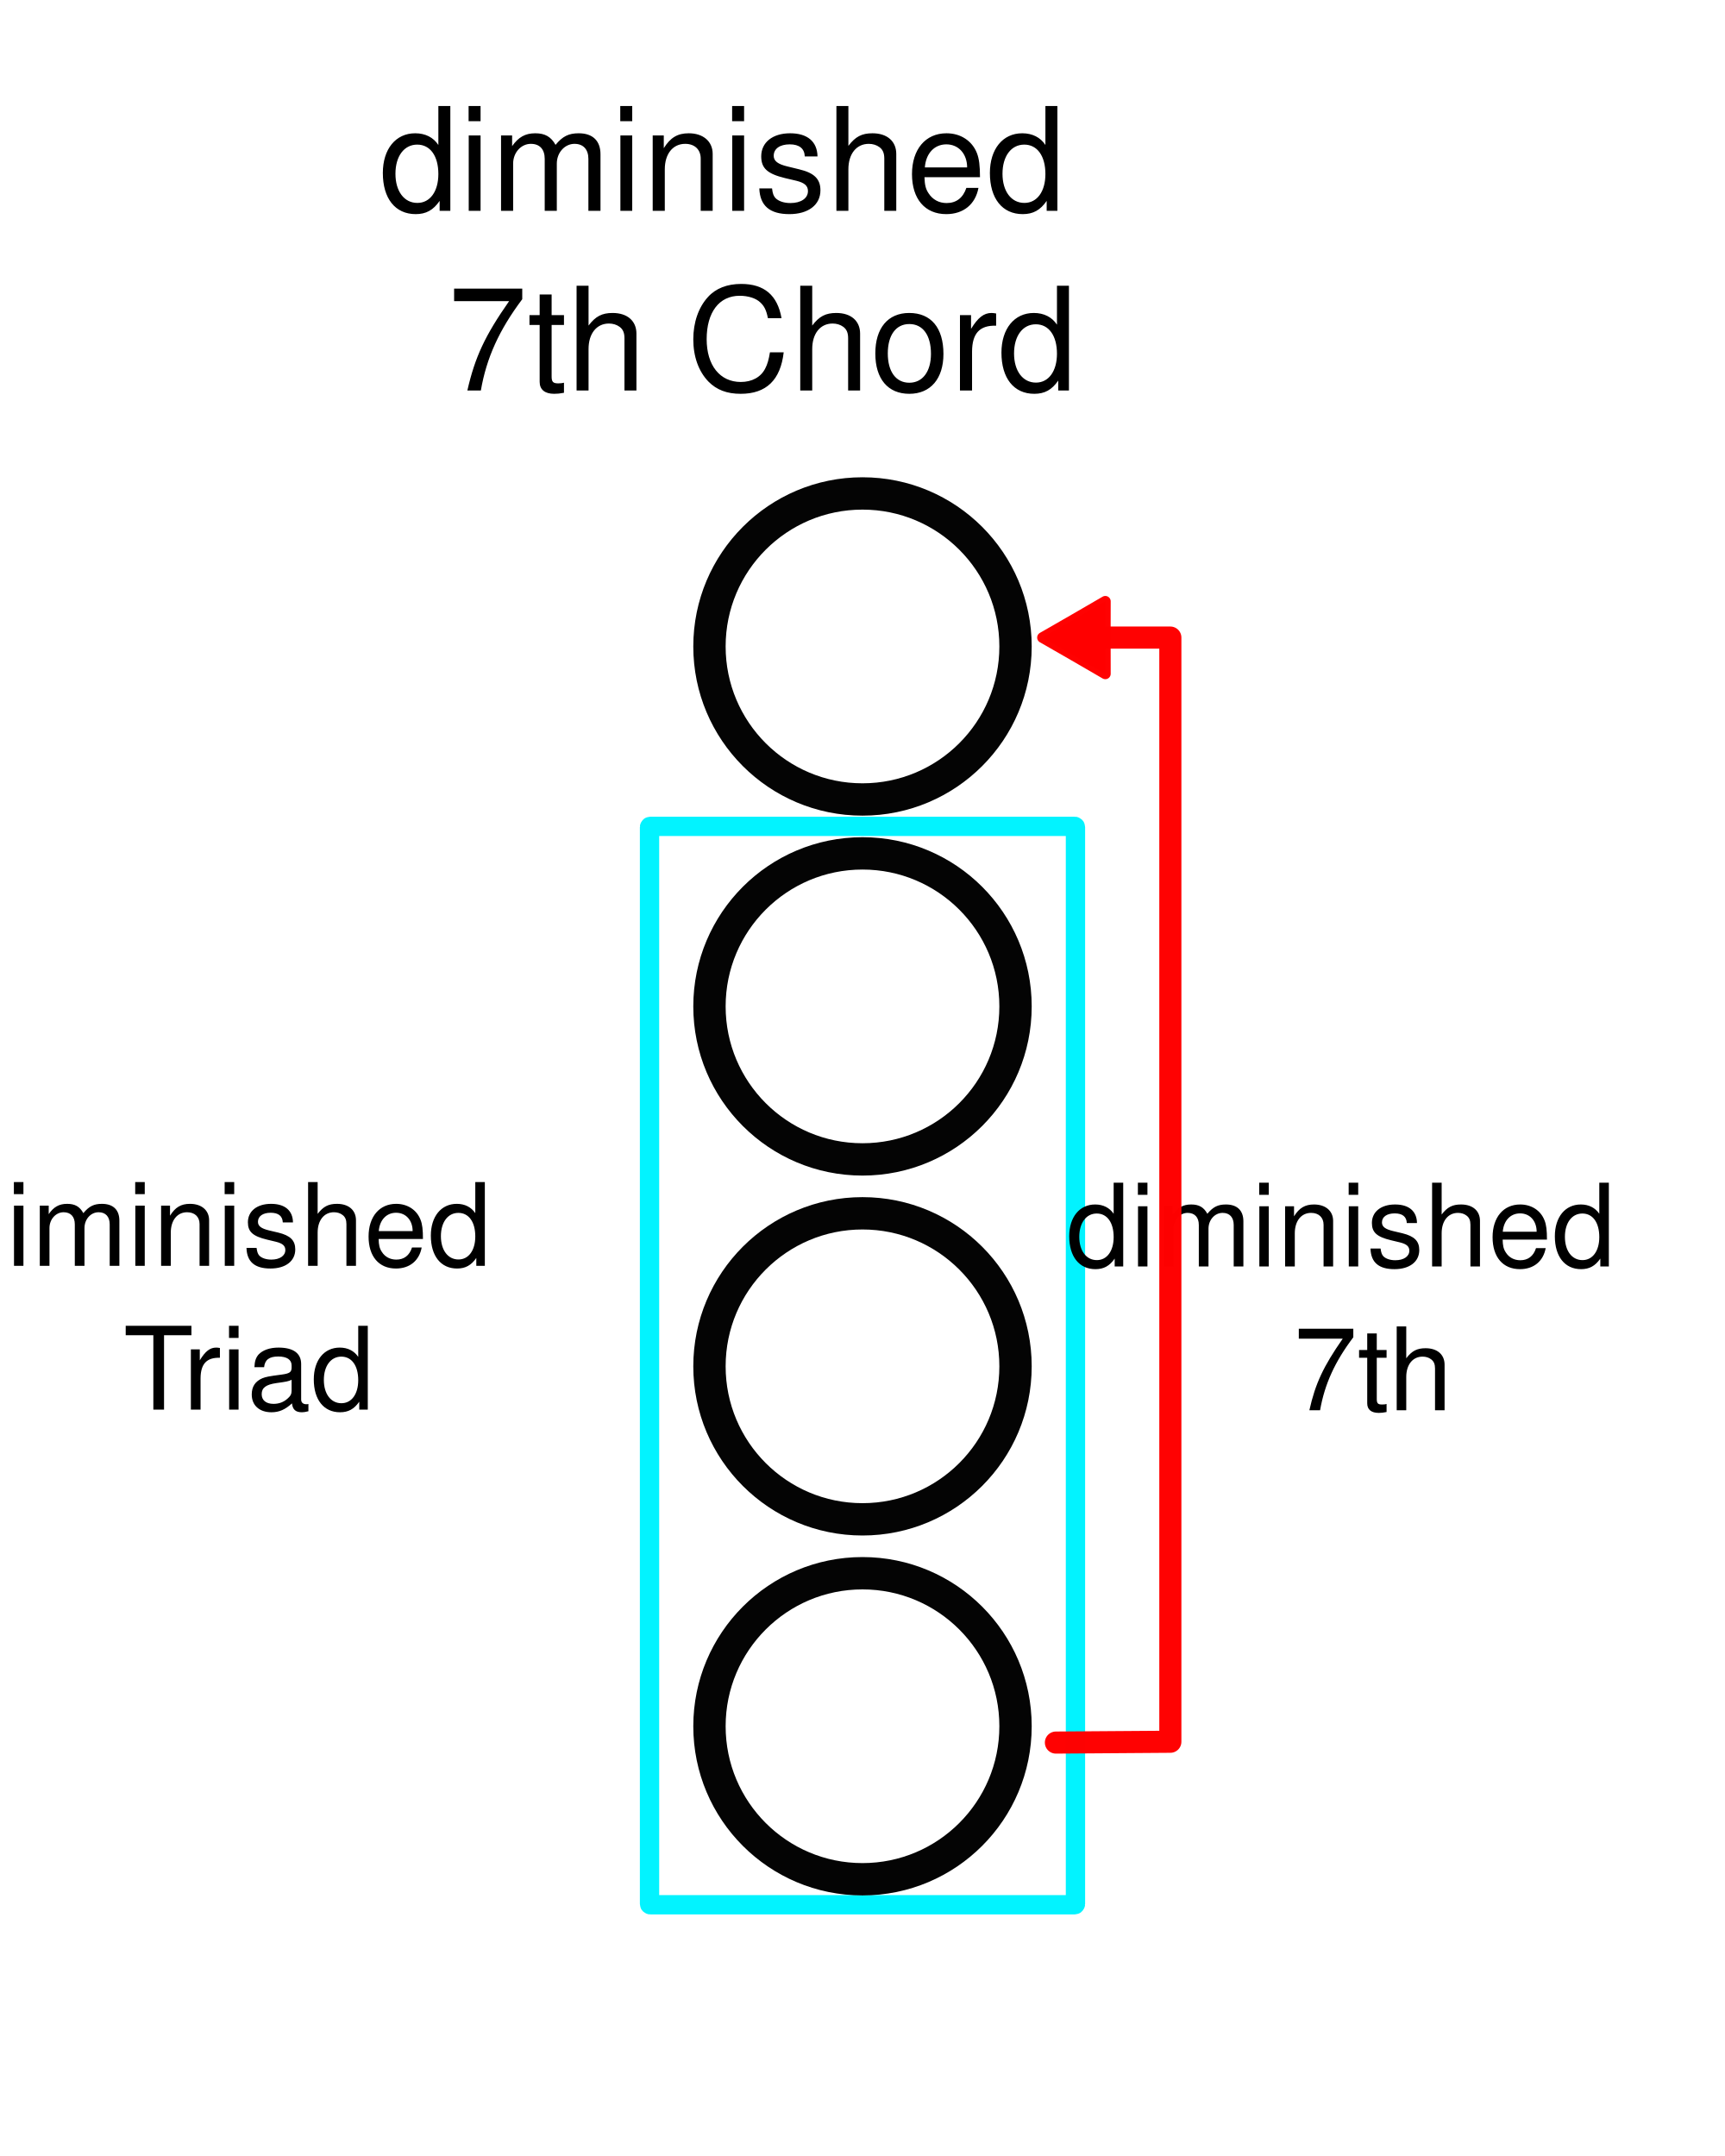
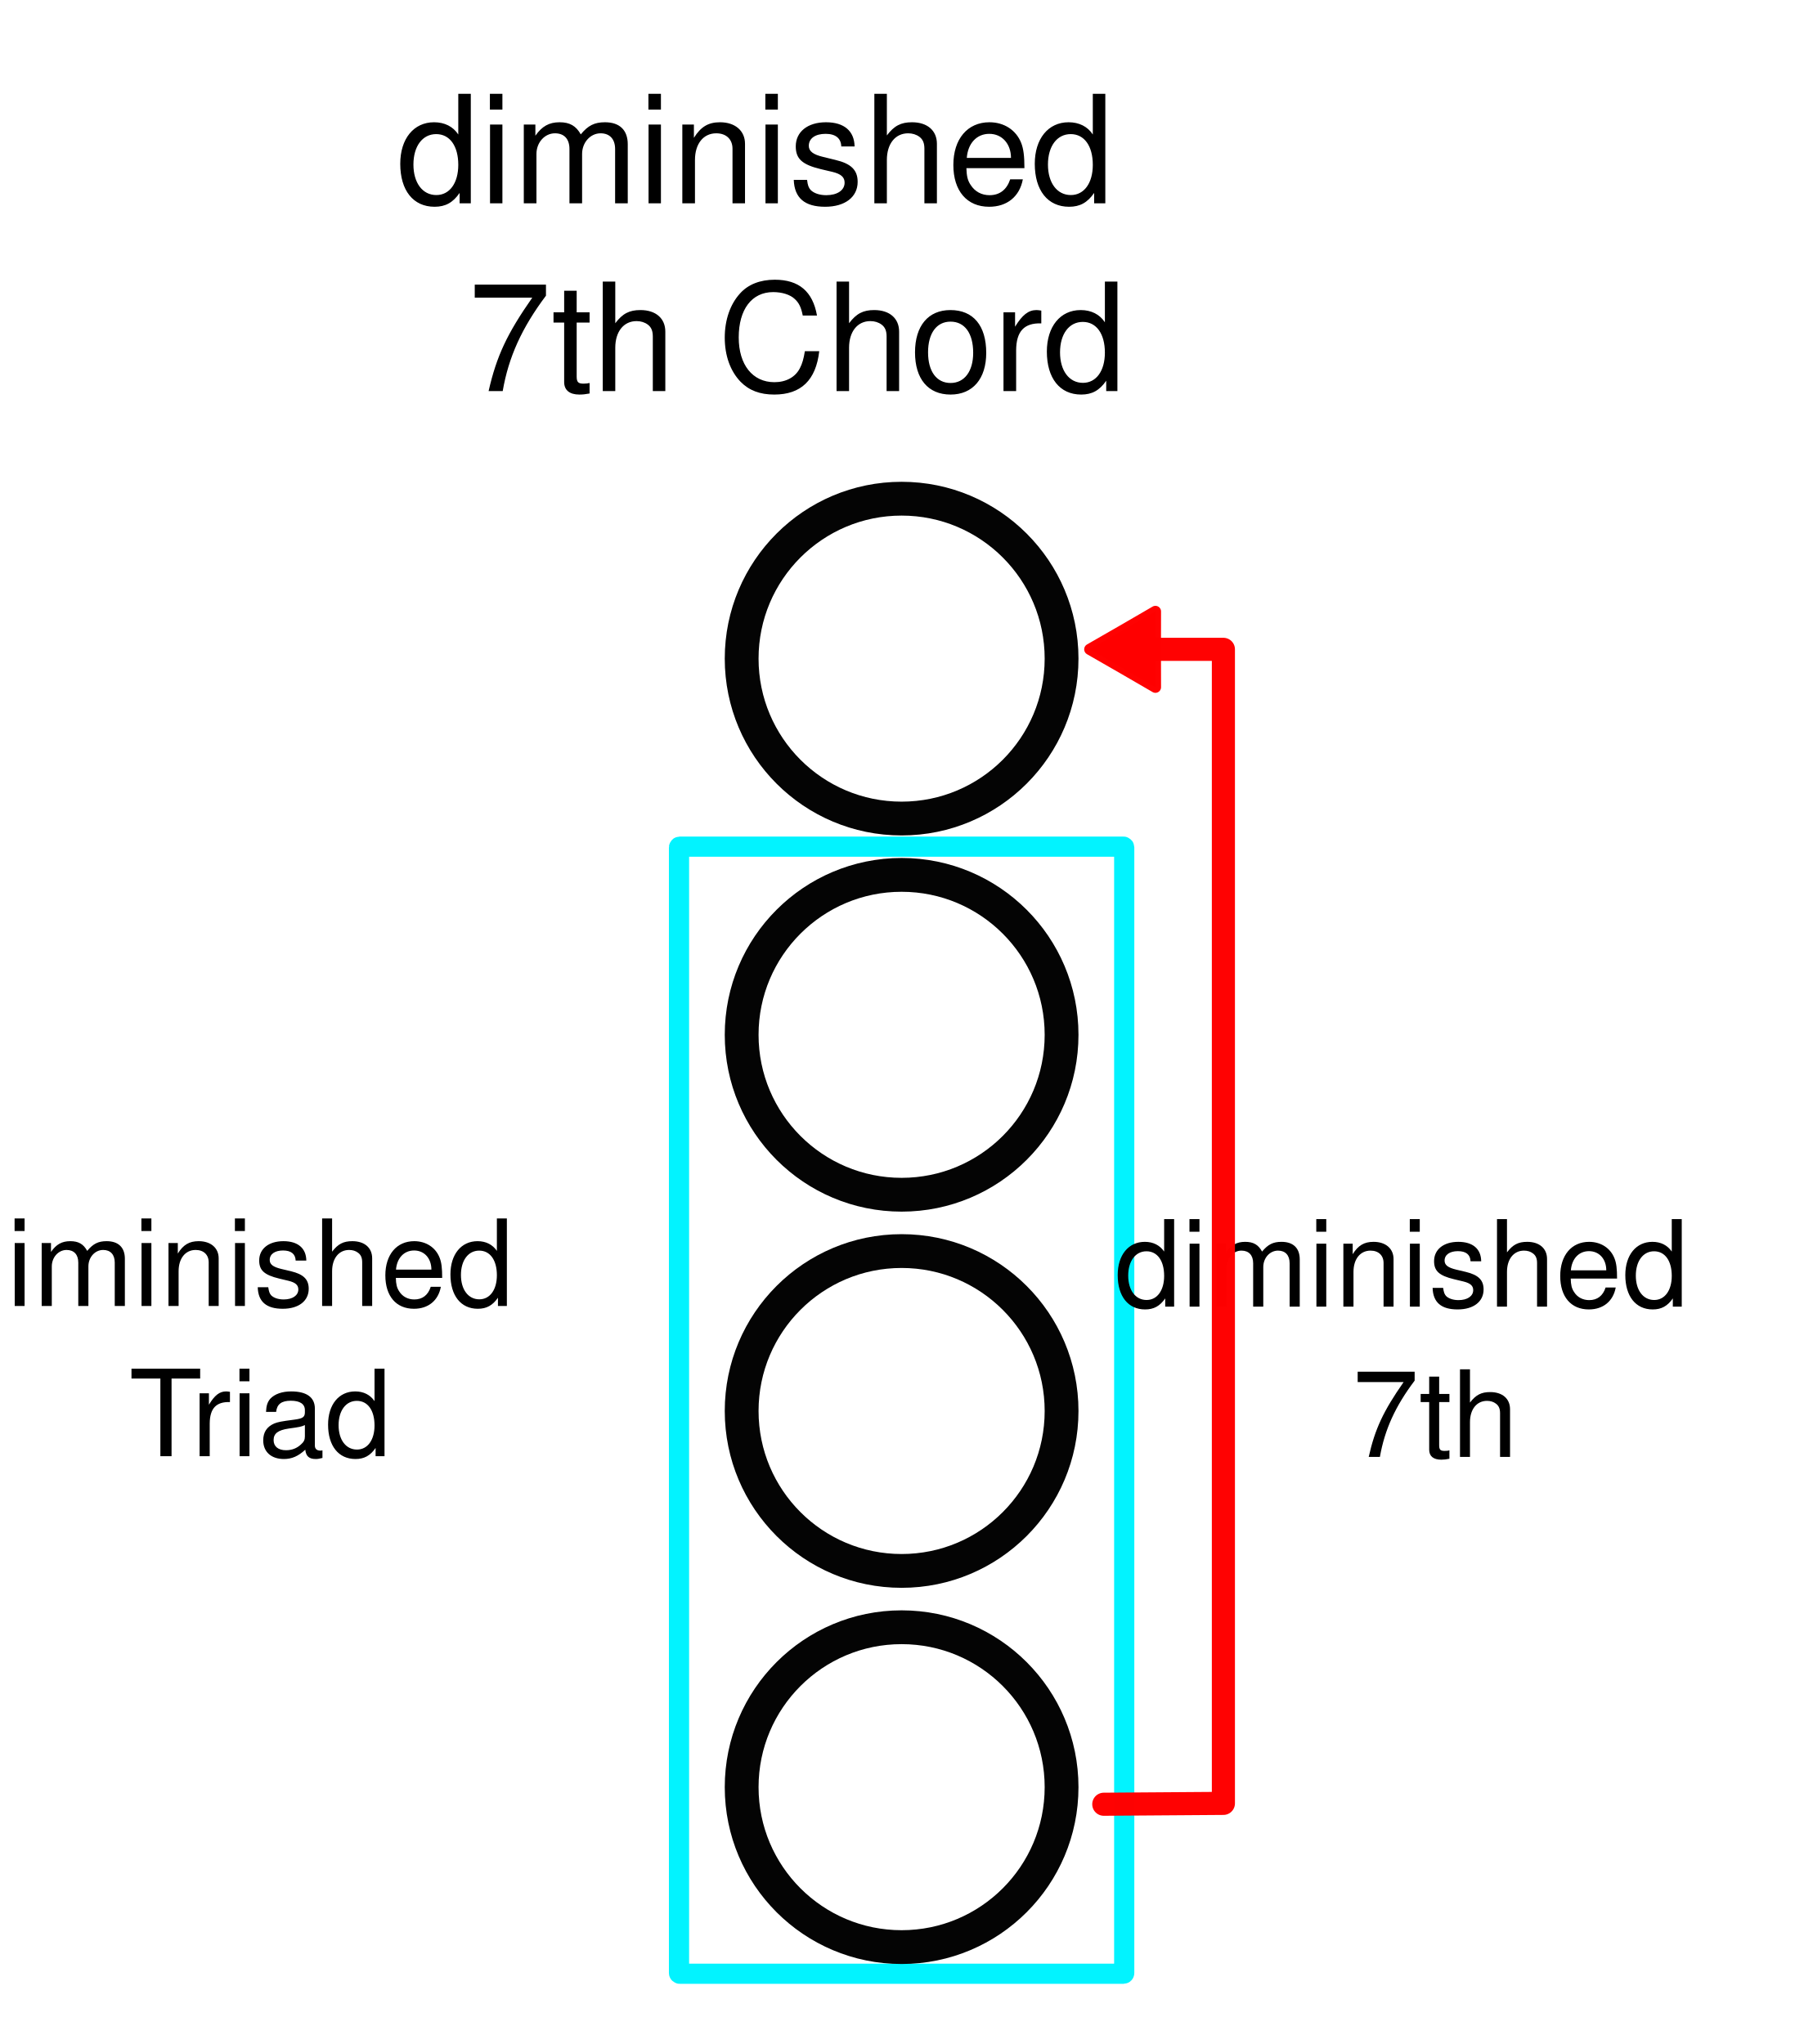
- <svg xmlns="http://www.w3.org/2000/svg" width="800" height="1000" viewBox="0 0 211.667 264.583" version="1.1" id="svg1">
+ <svg xmlns="http://www.w3.org/2000/svg" width="800" height="907" viewBox="0 2 211.667 240" version="1.1" id="svg1">
  <defs id="defs1" />
  <rect style="fill:none;fill-opacity:1;stroke:#00f3ff;stroke-width:2.37;stroke-linecap:round;stroke-linejoin:round;stroke-dasharray:none;stroke-opacity:0.991" id="rect4" width="52.264" height="132.343" x="79.701" y="101.409" ry="0.091" />
  <g id="layer1">
    <text xml:space="preserve" style="font-size:17.639px;line-height:1.25;font-family:Helvetica;-inkscape-font-specification:'Helvetica, Normal';font-variant-ligatures:none;text-align:center;text-anchor:middle;stroke-width:0.265" x="105.833" y="25.872" id="text1">
      <tspan id="tspan1" style="font-size:17.639px;text-align:center;text-anchor:middle;stroke-width:0.265" x="105.833" y="25.872">diminished</tspan>
      <tspan style="font-size:17.639px;text-align:center;text-anchor:middle;stroke-width:0.265" x="105.833" y="47.92" id="tspan4">7th Chord</tspan>
    </text>
    <text xml:space="preserve" style="font-size:14.111px;line-height:1.25;font-family:Helvetica;-inkscape-font-specification:'Helvetica, Normal';font-variant-ligatures:none;text-align:center;text-anchor:middle;stroke-width:0.265" x="178.287" y="155.422" id="text1-8">
      <tspan id="tspan1-1" style="font-size:14.111px;text-align:center;text-anchor:middle;stroke-width:0.265" x="178.287" y="155.422">diminished</tspan>
      <tspan style="font-size:14.111px;text-align:center;text-anchor:middle;stroke-width:0.265" x="178.287" y="173.061" id="tspan6">7th</tspan>
    </text>
    <circle style="fill:none;stroke:#000000;stroke-width:3.969;stroke-linecap:round;stroke-linejoin:round;stroke-dasharray:none;stroke-opacity:0.982" id="path2" cx="105.833" cy="79.333" r="18.778" />
    <circle style="fill:none;stroke:#000000;stroke-width:3.969;stroke-linecap:round;stroke-linejoin:round;stroke-dasharray:none;stroke-opacity:0.982" id="path2-3" cx="105.833" cy="211.844" r="18.778" />
    <circle style="fill:none;stroke:#000000;stroke-width:3.969;stroke-linecap:round;stroke-linejoin:round;stroke-dasharray:none;stroke-opacity:0.982" id="path2-9" cx="105.833" cy="123.504" r="18.778" />
    <circle style="fill:none;stroke:#000000;stroke-width:3.969;stroke-linecap:round;stroke-linejoin:round;stroke-dasharray:none;stroke-opacity:0.982" id="path2-6" cx="105.833" cy="167.674" r="18.778" />
    <text xml:space="preserve" style="font-size:14.111px;line-height:1.25;font-family:Helvetica;-inkscape-font-specification:'Helvetica, Normal';font-variant-ligatures:none;text-align:center;text-anchor:middle;stroke-width:0.265" x="40.365" y="155.345" id="text1-8-7-0">
      <tspan id="tspan1-1-1-8" style="font-size:14.111px;text-align:center;text-anchor:middle;stroke-width:0.265" x="40.365" y="155.345">diminished</tspan>
      <tspan style="font-size:14.111px;text-align:center;text-anchor:middle;stroke-width:0.265" x="40.365" y="172.984" id="tspan5">Triad</tspan>
    </text>
    <path style="font-variation-settings:normal;fill:none;fill-opacity:1;stroke:#ff0000;stroke-width:2.712;stroke-linecap:round;stroke-linejoin:round;stroke-miterlimit:4;stroke-dasharray:none;stroke-dashoffset:0;stroke-opacity:0.991;stop-color:#000000" d="m 129.566,213.848 14.042,-0.101 V 78.242 h -7.988" id="path3-5-1" />
    <path style="fill:#ff0000;fill-opacity:1;stroke:#ff0000;stroke-width:1.323;stroke-linecap:round;stroke-linejoin:round;stroke-dasharray:none;stroke-opacity:0.991" id="path4-5-6" d="m 40.42,149.971 -3.846,-2.231 -3.855,-2.215 3.855,-2.215 3.846,-2.231 -0.009,4.446 z" transform="translate(95.20782,-67.28314)" />
  </g>
</svg>
